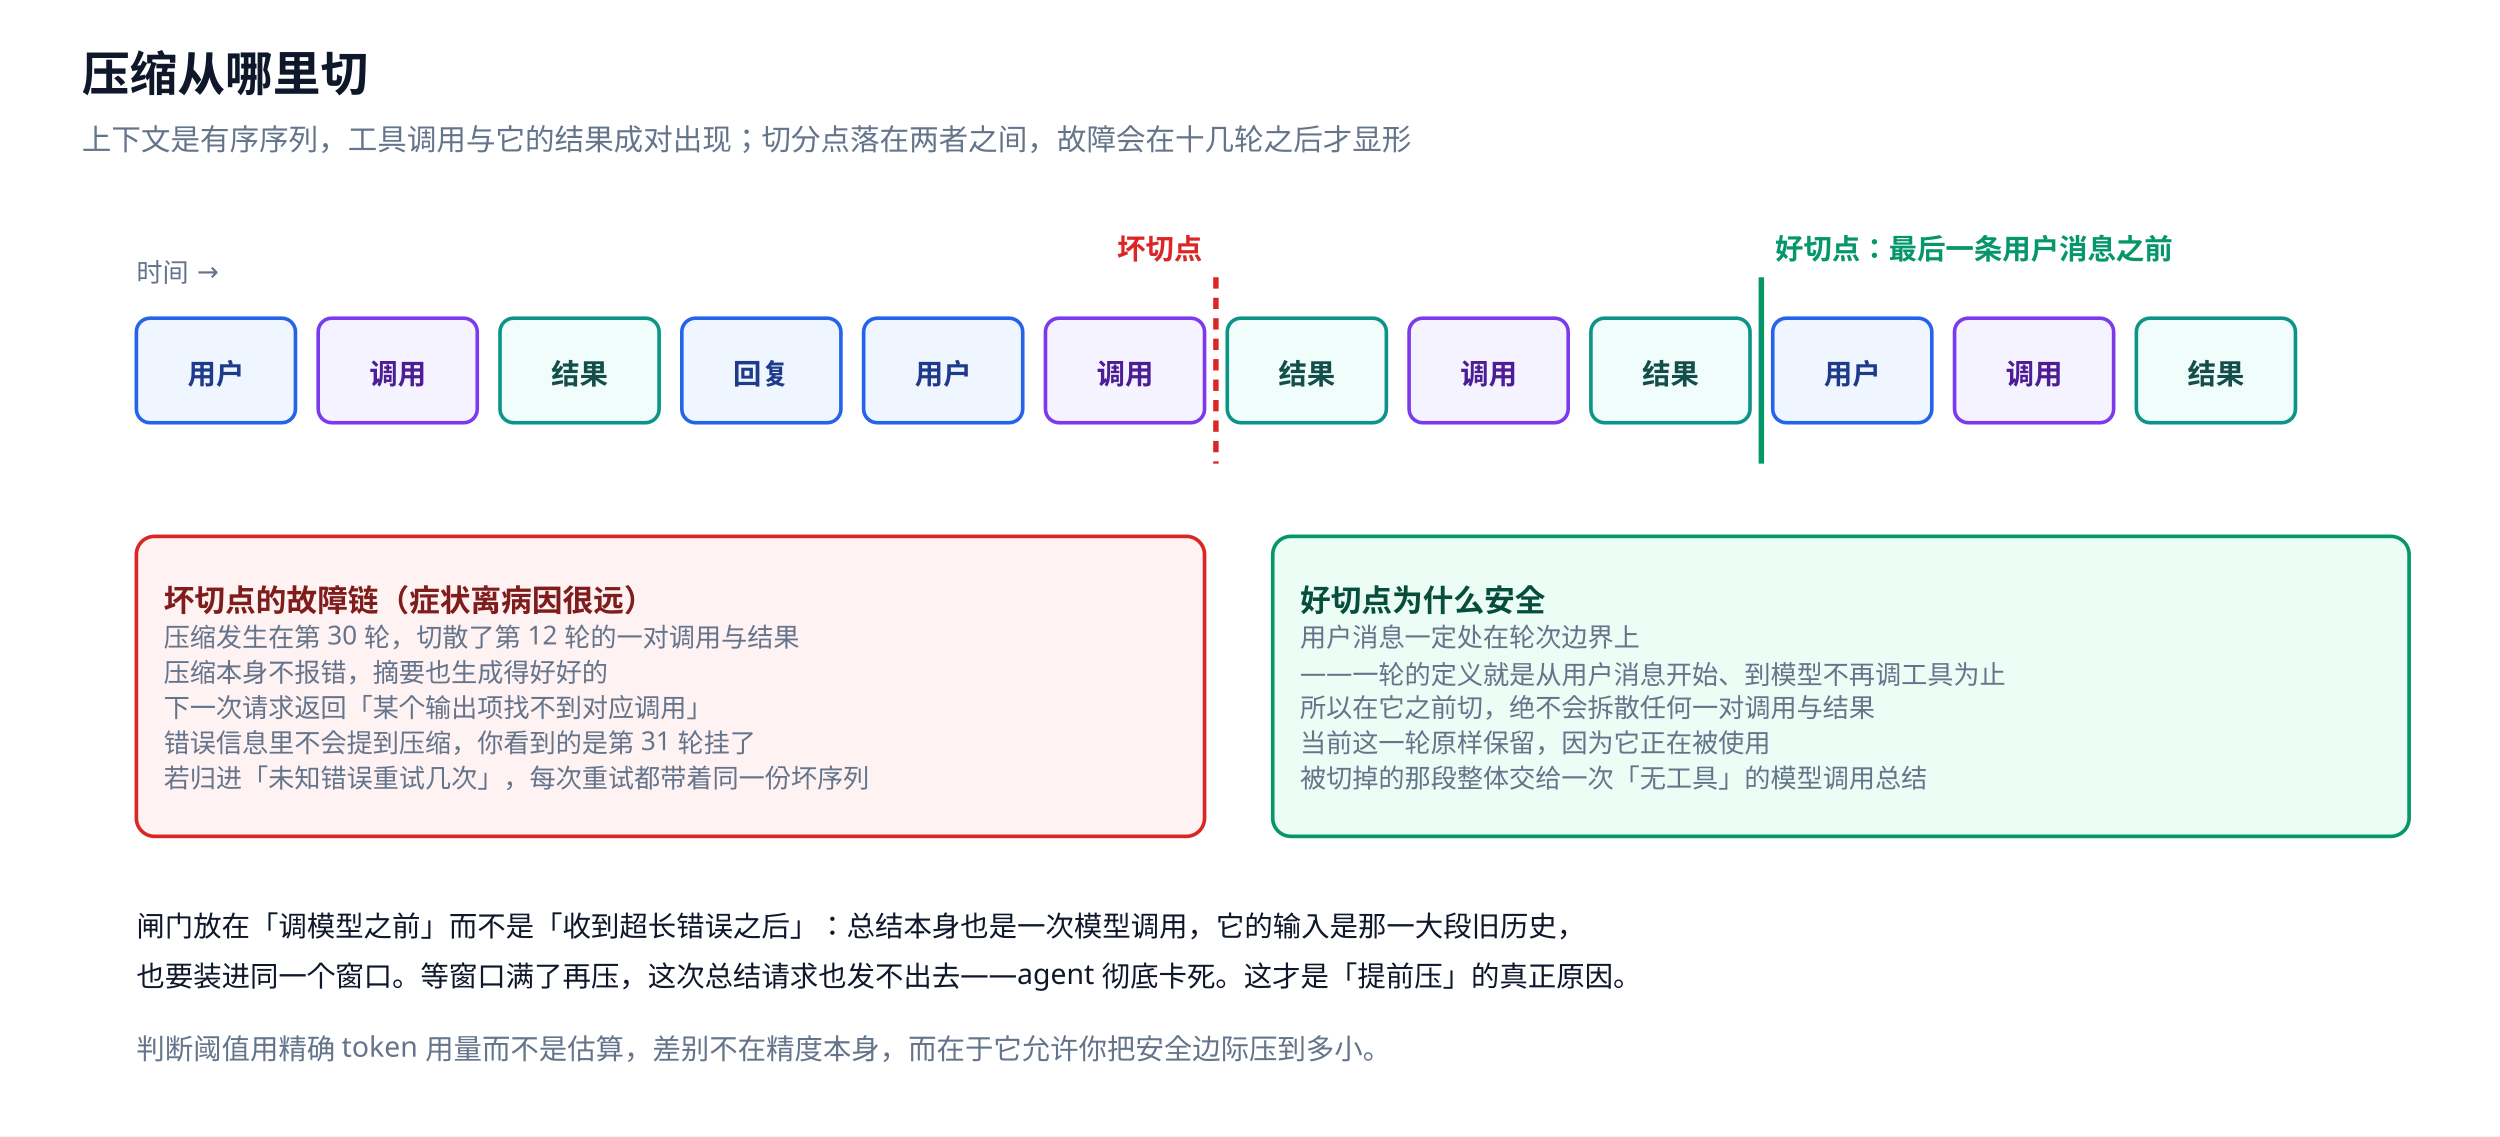
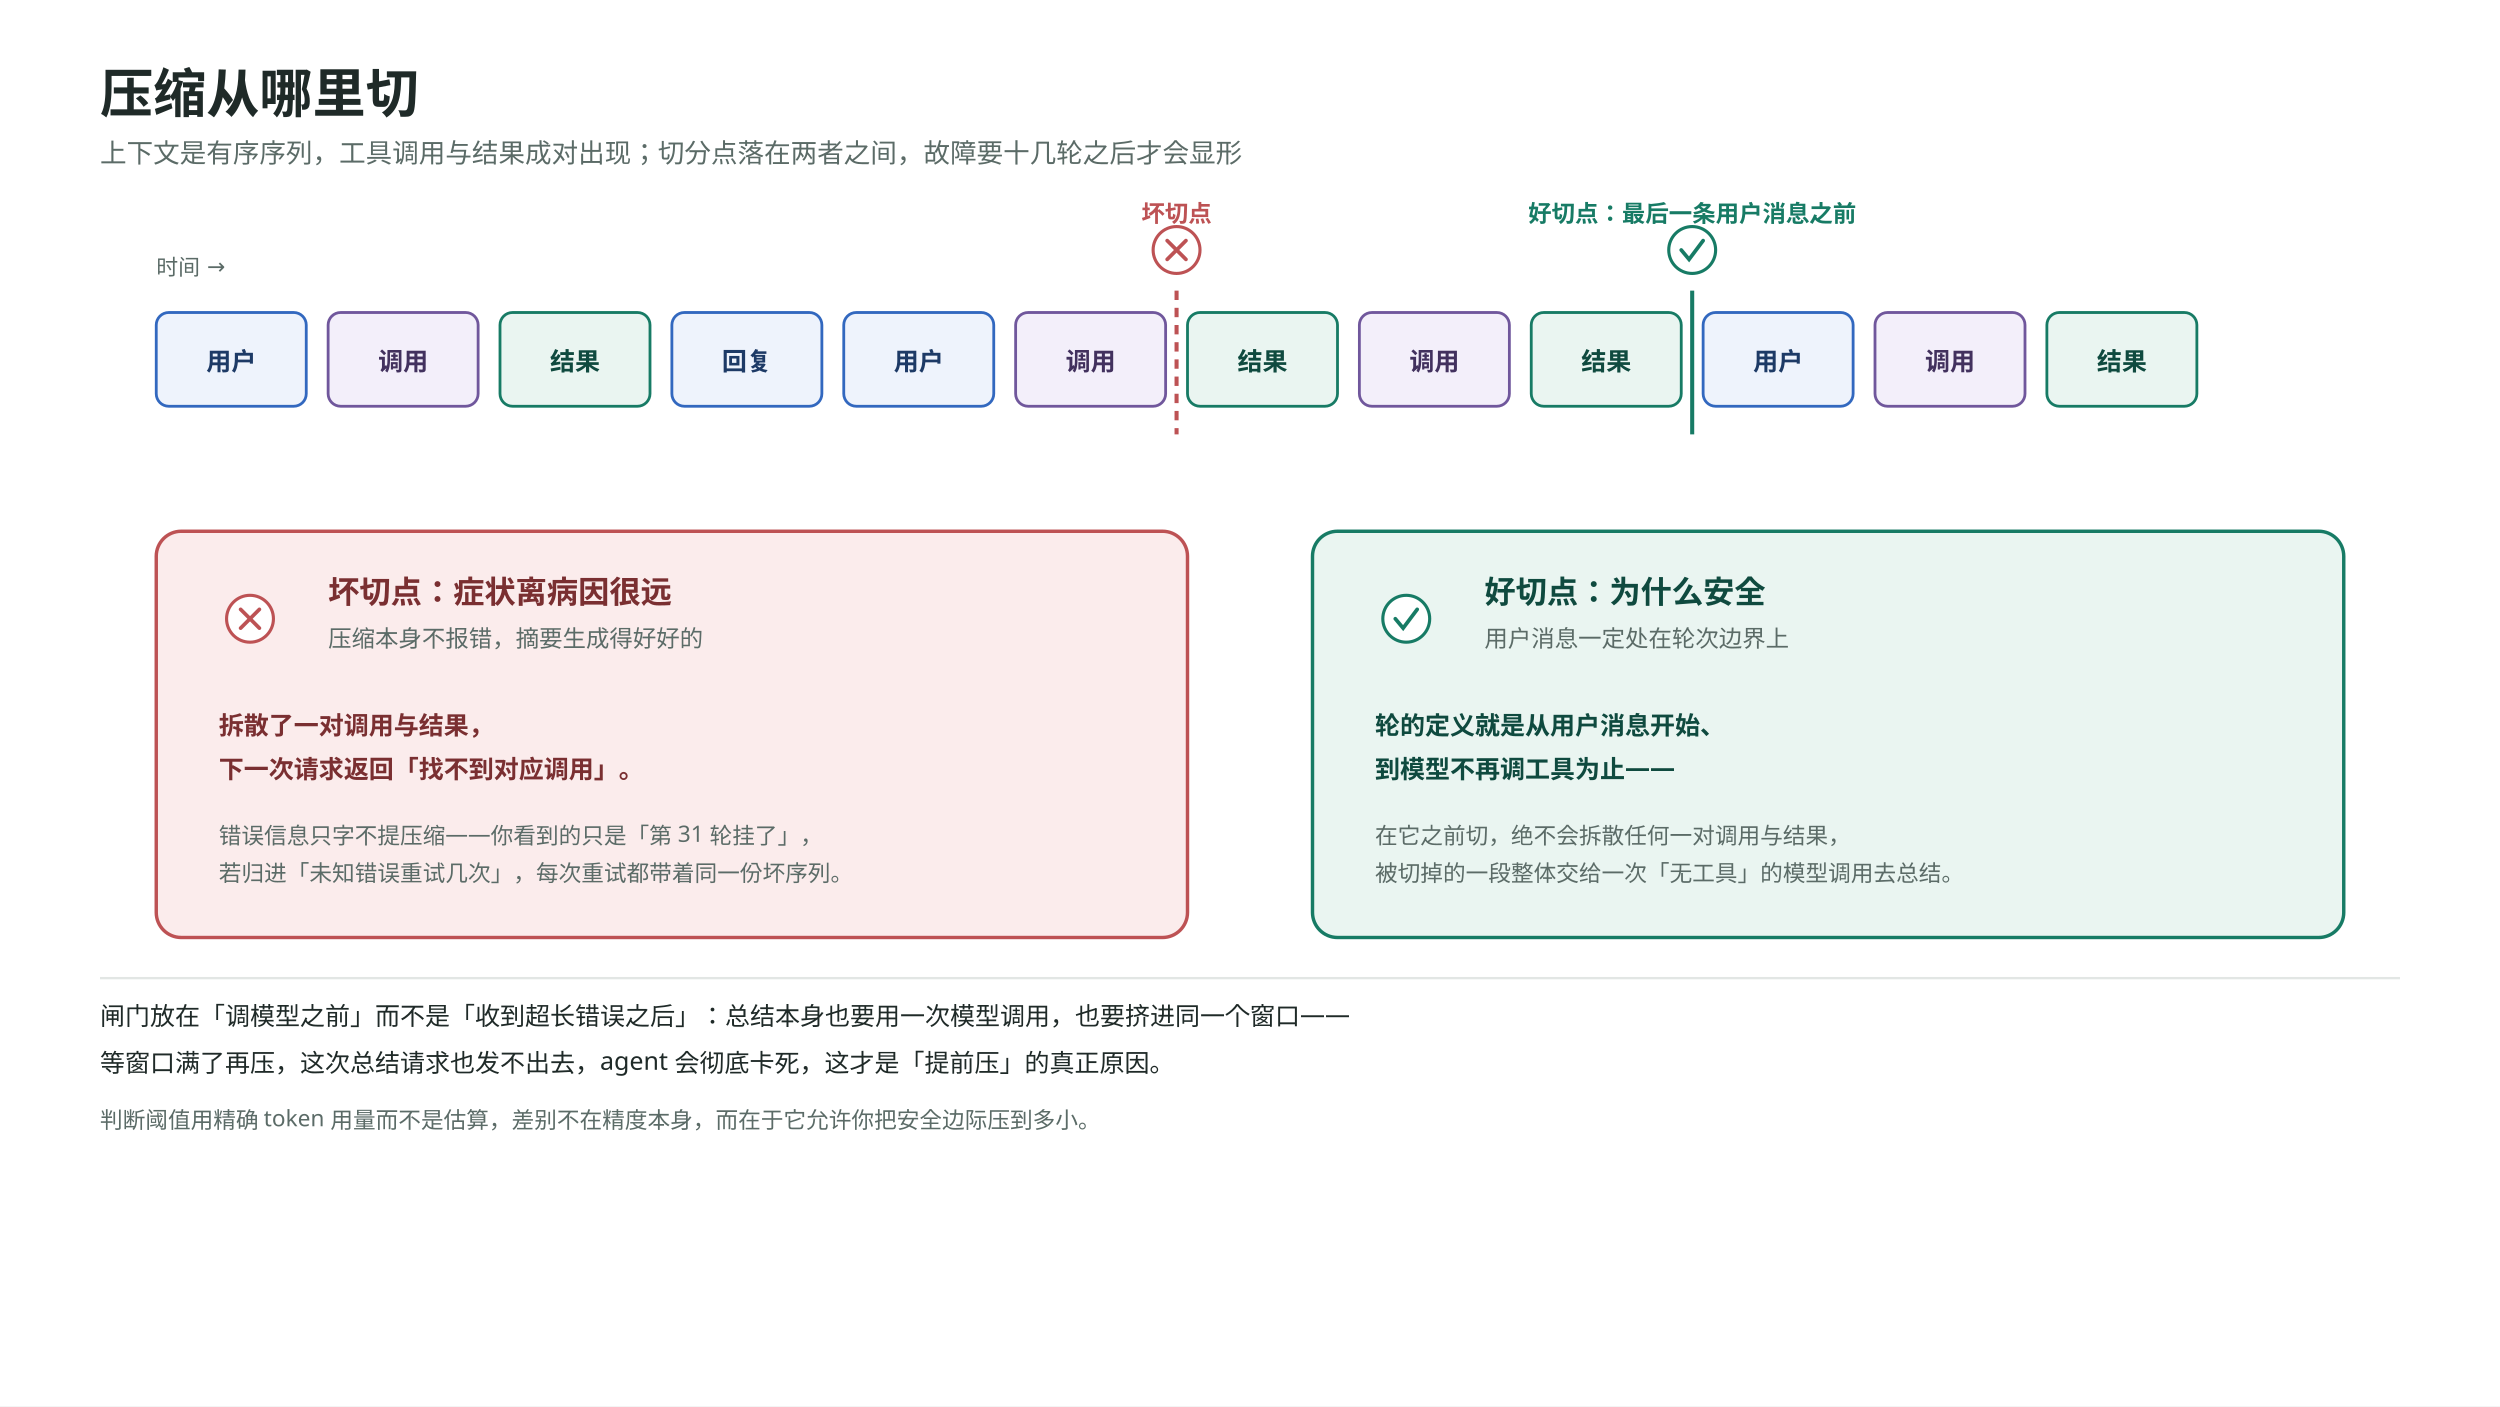
- <svg xmlns="http://www.w3.org/2000/svg" width="1100" height="500" viewBox="0 0 1100 500" font-family="'PingFang SC','Hiragino Sans GB','Heiti SC','Microsoft YaHei',sans-serif">
-   <rect width="1100" height="500" fill="#ffffff" />
-   <defs>
-     <marker id="a" viewBox="0 0 10 10" refX="9" refY="5" markerWidth="7" markerHeight="7" orient="auto">
-       <path d="M0,0 L10,5 L0,10 z" fill="#94a3b8" />
-     </marker>
-     <marker id="ar" viewBox="0 0 10 10" refX="9" refY="5" markerWidth="7" markerHeight="7" orient="auto">
-       <path d="M0,0 L10,5 L0,10 z" fill="#dc2626" />
-     </marker>
-     <marker id="ag" viewBox="0 0 10 10" refX="9" refY="5" markerWidth="7" markerHeight="7" orient="auto">
-       <path d="M0,0 L10,5 L0,10 z" fill="#059669" />
-     </marker>
-   </defs>
-   <text x="36" y="40" font-size="21" fill="#0f172a" text-anchor="start" font-weight="600">压缩从哪里切</text>
-   <text x="36" y="66" font-size="13" fill="#64748b" text-anchor="start" font-weight="400">上下文是有序序列，工具调用与它的结果成对出现；切分点落在两者之间，故障会在十几轮之后才显形</text>
-   <rect x="60" y="140" width="70" height="46" rx="6" fill="#eff6ff" stroke="#2563eb" stroke-width="1.6" />
-   <text x="95.0" y="169" font-size="12.5" fill="#1e3a8a" text-anchor="middle" font-weight="600">用户</text>
-   <rect x="140" y="140" width="70" height="46" rx="6" fill="#f5f3ff" stroke="#7c3aed" stroke-width="1.6" />
-   <text x="175.0" y="169" font-size="12.5" fill="#4c1d95" text-anchor="middle" font-weight="600">调用</text>
-   <rect x="220" y="140" width="70" height="46" rx="6" fill="#f0fdfa" stroke="#0d9488" stroke-width="1.6" />
-   <text x="255.0" y="169" font-size="12.5" fill="#134e4a" text-anchor="middle" font-weight="600">结果</text>
-   <rect x="300" y="140" width="70" height="46" rx="6" fill="#eff6ff" stroke="#2563eb" stroke-width="1.6" />
-   <text x="335.0" y="169" font-size="12.5" fill="#1e3a8a" text-anchor="middle" font-weight="600">回复</text>
-   <rect x="380" y="140" width="70" height="46" rx="6" fill="#eff6ff" stroke="#2563eb" stroke-width="1.6" />
-   <text x="415.0" y="169" font-size="12.5" fill="#1e3a8a" text-anchor="middle" font-weight="600">用户</text>
-   <rect x="460" y="140" width="70" height="46" rx="6" fill="#f5f3ff" stroke="#7c3aed" stroke-width="1.6" />
-   <text x="495.0" y="169" font-size="12.5" fill="#4c1d95" text-anchor="middle" font-weight="600">调用</text>
-   <rect x="540" y="140" width="70" height="46" rx="6" fill="#f0fdfa" stroke="#0d9488" stroke-width="1.6" />
-   <text x="575.0" y="169" font-size="12.5" fill="#134e4a" text-anchor="middle" font-weight="600">结果</text>
-   <rect x="620" y="140" width="70" height="46" rx="6" fill="#f5f3ff" stroke="#7c3aed" stroke-width="1.6" />
-   <text x="655.0" y="169" font-size="12.5" fill="#4c1d95" text-anchor="middle" font-weight="600">调用</text>
-   <rect x="700" y="140" width="70" height="46" rx="6" fill="#f0fdfa" stroke="#0d9488" stroke-width="1.6" />
-   <text x="735.0" y="169" font-size="12.5" fill="#134e4a" text-anchor="middle" font-weight="600">结果</text>
-   <rect x="780" y="140" width="70" height="46" rx="6" fill="#eff6ff" stroke="#2563eb" stroke-width="1.6" />
-   <text x="815.0" y="169" font-size="12.5" fill="#1e3a8a" text-anchor="middle" font-weight="600">用户</text>
-   <rect x="860" y="140" width="70" height="46" rx="6" fill="#f5f3ff" stroke="#7c3aed" stroke-width="1.6" />
-   <text x="895.0" y="169" font-size="12.5" fill="#4c1d95" text-anchor="middle" font-weight="600">调用</text>
-   <rect x="940" y="140" width="70" height="46" rx="6" fill="#f0fdfa" stroke="#0d9488" stroke-width="1.6" />
-   <text x="975.0" y="169" font-size="12.5" fill="#134e4a" text-anchor="middle" font-weight="600">结果</text>
-   <text x="60" y="124" font-size="11.5" fill="#64748b" text-anchor="start" font-weight="400">时间 →</text>
-   <line x1="535.0" y1="122" x2="535.0" y2="204" stroke="#dc2626" stroke-width="2.4" stroke-dasharray="5 4" />
-   <text x="529.0" y="114" font-size="12.5" fill="#dc2626" text-anchor="end" font-weight="700">坏切点</text>
-   <line x1="775.0" y1="122" x2="775.0" y2="204" stroke="#059669" stroke-width="2.4" />
-   <text x="781.0" y="114" font-size="12.5" fill="#059669" text-anchor="start" font-weight="700">好切点：最后一条用户消息之前</text>
-   <rect x="60" y="236" width="470" height="132" rx="8" fill="#fef2f2" stroke="#dc2626" stroke-width="1.6" />
-   <text x="72" y="269.0" font-size="13.5" fill="#7f1d1d" text-anchor="start" font-weight="600">坏切点的故障链（症状离病因很远）</text>
-   <text x="72" y="284.5" font-size="11.5" fill="#64748b" text-anchor="start" font-weight="400">压缩发生在第 30 轮，切散了第 12 轮的一对调用与结果</text>
-   <text x="72" y="300.0" font-size="11.5" fill="#64748b" text-anchor="start" font-weight="400">压缩本身不报错，摘要也生成得好好的</text>
-   <text x="72" y="315.5" font-size="11.5" fill="#64748b" text-anchor="start" font-weight="400">下一次请求返回「某个输出项找不到对应调用」</text>
-   <text x="72" y="331.0" font-size="11.5" fill="#64748b" text-anchor="start" font-weight="400">错误信息里不会提到压缩，你看到的是第 31 轮挂了</text>
-   <text x="72" y="346.5" font-size="11.5" fill="#64748b" text-anchor="start" font-weight="400">若归进「未知错误重试几次」，每次重试都带着同一份坏序列</text>
-   <rect x="560" y="236" width="500" height="132" rx="8" fill="#ecfdf5" stroke="#059669" stroke-width="1.6" />
-   <text x="572" y="269.0" font-size="13.5" fill="#064e3b" text-anchor="start" font-weight="600">好切点为什么安全</text>
-   <text x="572" y="284.5" font-size="11.5" fill="#64748b" text-anchor="start" font-weight="400">用户消息一定处在轮次边界上</text>
-   <text x="572" y="300.0" font-size="11.5" fill="#64748b" text-anchor="start" font-weight="400">——一轮的定义就是从用户消息开始、到模型不再调工具为止</text>
-   <text x="572" y="315.5" font-size="11.5" fill="#64748b" text-anchor="start" font-weight="400">所以在它之前切，绝不会拆散任何一对调用与结果</text>
-   <text x="572" y="331.0" font-size="11.5" fill="#64748b" text-anchor="start" font-weight="400">当前这一轮原样保留，因为它正在被使用</text>
-   <text x="572" y="346.5" font-size="11.5" fill="#64748b" text-anchor="start" font-weight="400">被切掉的那段整体交给一次「无工具」的模型调用总结</text>
-   <text x="60" y="412" font-size="12.5" fill="#0f172a" text-anchor="start" font-weight="400">闸门放在「调模型之前」而不是「收到超长错误之后」：总结本身也是一次模型调用，它的输入是那一大段旧历史，</text>
-   <text x="60" y="434" font-size="12.5" fill="#0f172a" text-anchor="start" font-weight="400">也要装进同一个窗口。等窗口满了再压，这次总结请求也发不出去——agent 彻底卡死。这才是「提前压」的真正原因。</text>
-   <text x="60" y="466" font-size="12.5" fill="#64748b" text-anchor="start" font-weight="400">判断阈值用精确 token 用量而不是估算，差别不在精度本身，而在于它允许你把安全边际压到多小。</text>
+ <svg xmlns="http://www.w3.org/2000/svg" width="1600" height="900" viewBox="0 0 1600 900">
+   <style>text{font-family:'PingFang SC','Hiragino Sans GB','Heiti SC','Microsoft YaHei',sans-serif;letter-spacing:0}</style>
+   <rect width="1600" height="900" fill="#ffffff" />
+   <text x="64" y="72" font-size="34" fill="#1f2a28" text-anchor="start" font-weight="650">压缩从哪里切</text>
+   <text x="64" y="104" font-size="17" fill="#5b6b67" text-anchor="start" font-weight="400">上下文是有序序列，工具调用与结果成对出现；切分点落在两者之间，故障要十几轮之后才会显形</text>
+   <text x="100" y="176" font-size="14" fill="#5b6b67" text-anchor="start" font-weight="400">时间 →</text>
+   <rect x="100" y="200" width="96" height="60" rx="8" fill="#eef3fc" stroke="#3268bf" stroke-width="1.8" />
+   <text x="148.0" y="237" font-size="16" fill="#1d3a66" text-anchor="middle" font-weight="600">用户</text>
+   <rect x="210" y="200" width="96" height="60" rx="8" fill="#f3effa" stroke="#70579c" stroke-width="1.8" />
+   <text x="258.0" y="237" font-size="16" fill="#42315e" text-anchor="middle" font-weight="600">调用</text>
+   <rect x="320" y="200" width="96" height="60" rx="8" fill="#eaf5f1" stroke="#177b65" stroke-width="1.8" />
+   <text x="368.0" y="237" font-size="16" fill="#0f4a3f" text-anchor="middle" font-weight="600">结果</text>
+   <rect x="430" y="200" width="96" height="60" rx="8" fill="#eef3fc" stroke="#3268bf" stroke-width="1.8" />
+   <text x="478.0" y="237" font-size="16" fill="#1d3a66" text-anchor="middle" font-weight="600">回复</text>
+   <rect x="540" y="200" width="96" height="60" rx="8" fill="#eef3fc" stroke="#3268bf" stroke-width="1.8" />
+   <text x="588.0" y="237" font-size="16" fill="#1d3a66" text-anchor="middle" font-weight="600">用户</text>
+   <rect x="650" y="200" width="96" height="60" rx="8" fill="#f3effa" stroke="#70579c" stroke-width="1.8" />
+   <text x="698.0" y="237" font-size="16" fill="#42315e" text-anchor="middle" font-weight="600">调用</text>
+   <rect x="760" y="200" width="96" height="60" rx="8" fill="#eaf5f1" stroke="#177b65" stroke-width="1.8" />
+   <text x="808.0" y="237" font-size="16" fill="#0f4a3f" text-anchor="middle" font-weight="600">结果</text>
+   <rect x="870" y="200" width="96" height="60" rx="8" fill="#f3effa" stroke="#70579c" stroke-width="1.8" />
+   <text x="918.0" y="237" font-size="16" fill="#42315e" text-anchor="middle" font-weight="600">调用</text>
+   <rect x="980" y="200" width="96" height="60" rx="8" fill="#eaf5f1" stroke="#177b65" stroke-width="1.8" />
+   <text x="1028.0" y="237" font-size="16" fill="#0f4a3f" text-anchor="middle" font-weight="600">结果</text>
+   <rect x="1090" y="200" width="96" height="60" rx="8" fill="#eef3fc" stroke="#3268bf" stroke-width="1.8" />
+   <text x="1138.0" y="237" font-size="16" fill="#1d3a66" text-anchor="middle" font-weight="600">用户</text>
+   <rect x="1200" y="200" width="96" height="60" rx="8" fill="#f3effa" stroke="#70579c" stroke-width="1.8" />
+   <text x="1248.0" y="237" font-size="16" fill="#42315e" text-anchor="middle" font-weight="600">调用</text>
+   <rect x="1310" y="200" width="96" height="60" rx="8" fill="#eaf5f1" stroke="#177b65" stroke-width="1.8" />
+   <text x="1358.0" y="237" font-size="16" fill="#0f4a3f" text-anchor="middle" font-weight="600">结果</text>
+   <line x1="753.0" y1="186" x2="753.0" y2="278" stroke="#bd5254" stroke-width="2.6" stroke-dasharray="6 5" />
+   <circle cx="753.0" cy="160" r="15" fill="#ffffff" stroke="#bd5254" stroke-width="2" />
+   <g stroke="#bd5254" stroke-width="2.4" stroke-linecap="round" fill="none">
+     <line x1="747.0" y1="154" x2="759.0" y2="166" />
+     <line x1="759.0" y1="154" x2="747.0" y2="166" />
+   </g>
+   <text x="753.0" y="142" font-size="15" fill="#bd5254" text-anchor="middle" font-weight="700">坏切点</text>
+   <line x1="1083.0" y1="186" x2="1083.0" y2="278" stroke="#177b65" stroke-width="2.6" />
+   <circle cx="1083.0" cy="160" r="15" fill="#ffffff" stroke="#177b65" stroke-width="2" />
+   <g stroke="#177b65" stroke-width="2.4" stroke-linecap="round" fill="none">
+     <path d="M1076.0,160 L1081.0,166 L1090.0,154" />
+   </g>
+   <text x="1083.0" y="142" font-size="15" fill="#177b65" text-anchor="middle" font-weight="700">好切点：最后一条用户消息之前</text>
+   <rect x="100" y="340" width="660" height="260" rx="16" fill="#fbecec" stroke="#bd5254" stroke-width="2.2" />
+   <circle cx="160" cy="396" r="15" fill="#ffffff" stroke="#bd5254" stroke-width="2" />
+   <g stroke="#bd5254" stroke-width="2.4" stroke-linecap="round" fill="none">
+     <line x1="154" y1="390" x2="166" y2="402" />
+     <line x1="166" y1="390" x2="154" y2="402" />
+   </g>
+   <text x="210" y="386" font-size="20" fill="#7a2f31" text-anchor="start" font-weight="650">坏切点：症状离病因很远</text>
+   <text x="210" y="414" font-size="15" fill="#5b6b67" text-anchor="start" font-weight="400">压缩本身不报错，摘要生成得好好的</text>
+   <text x="140" y="470" font-size="16" fill="#7a2f31" text-anchor="start" font-weight="600">拆散了一对调用与结果，</text>
+   <text x="140" y="498" font-size="16" fill="#7a2f31" text-anchor="start" font-weight="600">下一次请求返回「找不到对应调用」。</text>
+   <text x="140" y="540" font-size="14.5" fill="#5b6b67" text-anchor="start" font-weight="400">错误信息只字不提压缩——你看到的只是「第 31 轮挂了」，</text>
+   <text x="140" y="564" font-size="14.5" fill="#5b6b67" text-anchor="start" font-weight="400">若归进「未知错误重试几次」，每次重试都带着同一份坏序列。</text>
+   <rect x="840" y="340" width="660" height="260" rx="16" fill="#eaf5f1" stroke="#177b65" stroke-width="2.2" />
+   <circle cx="900" cy="396" r="15" fill="#ffffff" stroke="#177b65" stroke-width="2" />
+   <g stroke="#177b65" stroke-width="2.4" stroke-linecap="round" fill="none">
+     <path d="M893,396 L898,402 L907,390" />
+   </g>
+   <text x="950" y="386" font-size="20" fill="#0f4a3f" text-anchor="start" font-weight="650">好切点：为什么安全</text>
+   <text x="950" y="414" font-size="15" fill="#5b6b67" text-anchor="start" font-weight="400">用户消息一定处在轮次边界上</text>
+   <text x="880" y="470" font-size="16" fill="#0f4a3f" text-anchor="start" font-weight="600">轮的定义就是从用户消息开始、</text>
+   <text x="880" y="498" font-size="16" fill="#0f4a3f" text-anchor="start" font-weight="600">到模型不再调工具为止——</text>
+   <text x="880" y="540" font-size="14.5" fill="#5b6b67" text-anchor="start" font-weight="400">在它之前切，绝不会拆散任何一对调用与结果，</text>
+   <text x="880" y="564" font-size="14.5" fill="#5b6b67" text-anchor="start" font-weight="400">被切掉的一段整体交给一次「无工具」的模型调用去总结。</text>
+   <line x1="64" y1="626" x2="1536" y2="626" stroke="#e2e6e4" stroke-width="1.5" />
+   <text x="64" y="656" font-size="16" fill="#1f2a28" text-anchor="start" font-weight="400">闸门放在「调模型之前」而不是「收到超长错误之后」：总结本身也要用一次模型调用，也要挤进同一个窗口——</text>
+   <text x="64" y="686" font-size="16" fill="#1f2a28" text-anchor="start" font-weight="400">等窗口满了再压，这次总结请求也发不出去，agent 会彻底卡死，这才是「提前压」的真正原因。</text>
+   <text x="64" y="722" font-size="14.5" fill="#5b6b67" text-anchor="start" font-weight="400">判断阈值用精确 token 用量而不是估算，差别不在精度本身，而在于它允许你把安全边际压到多小。</text>
</svg>
